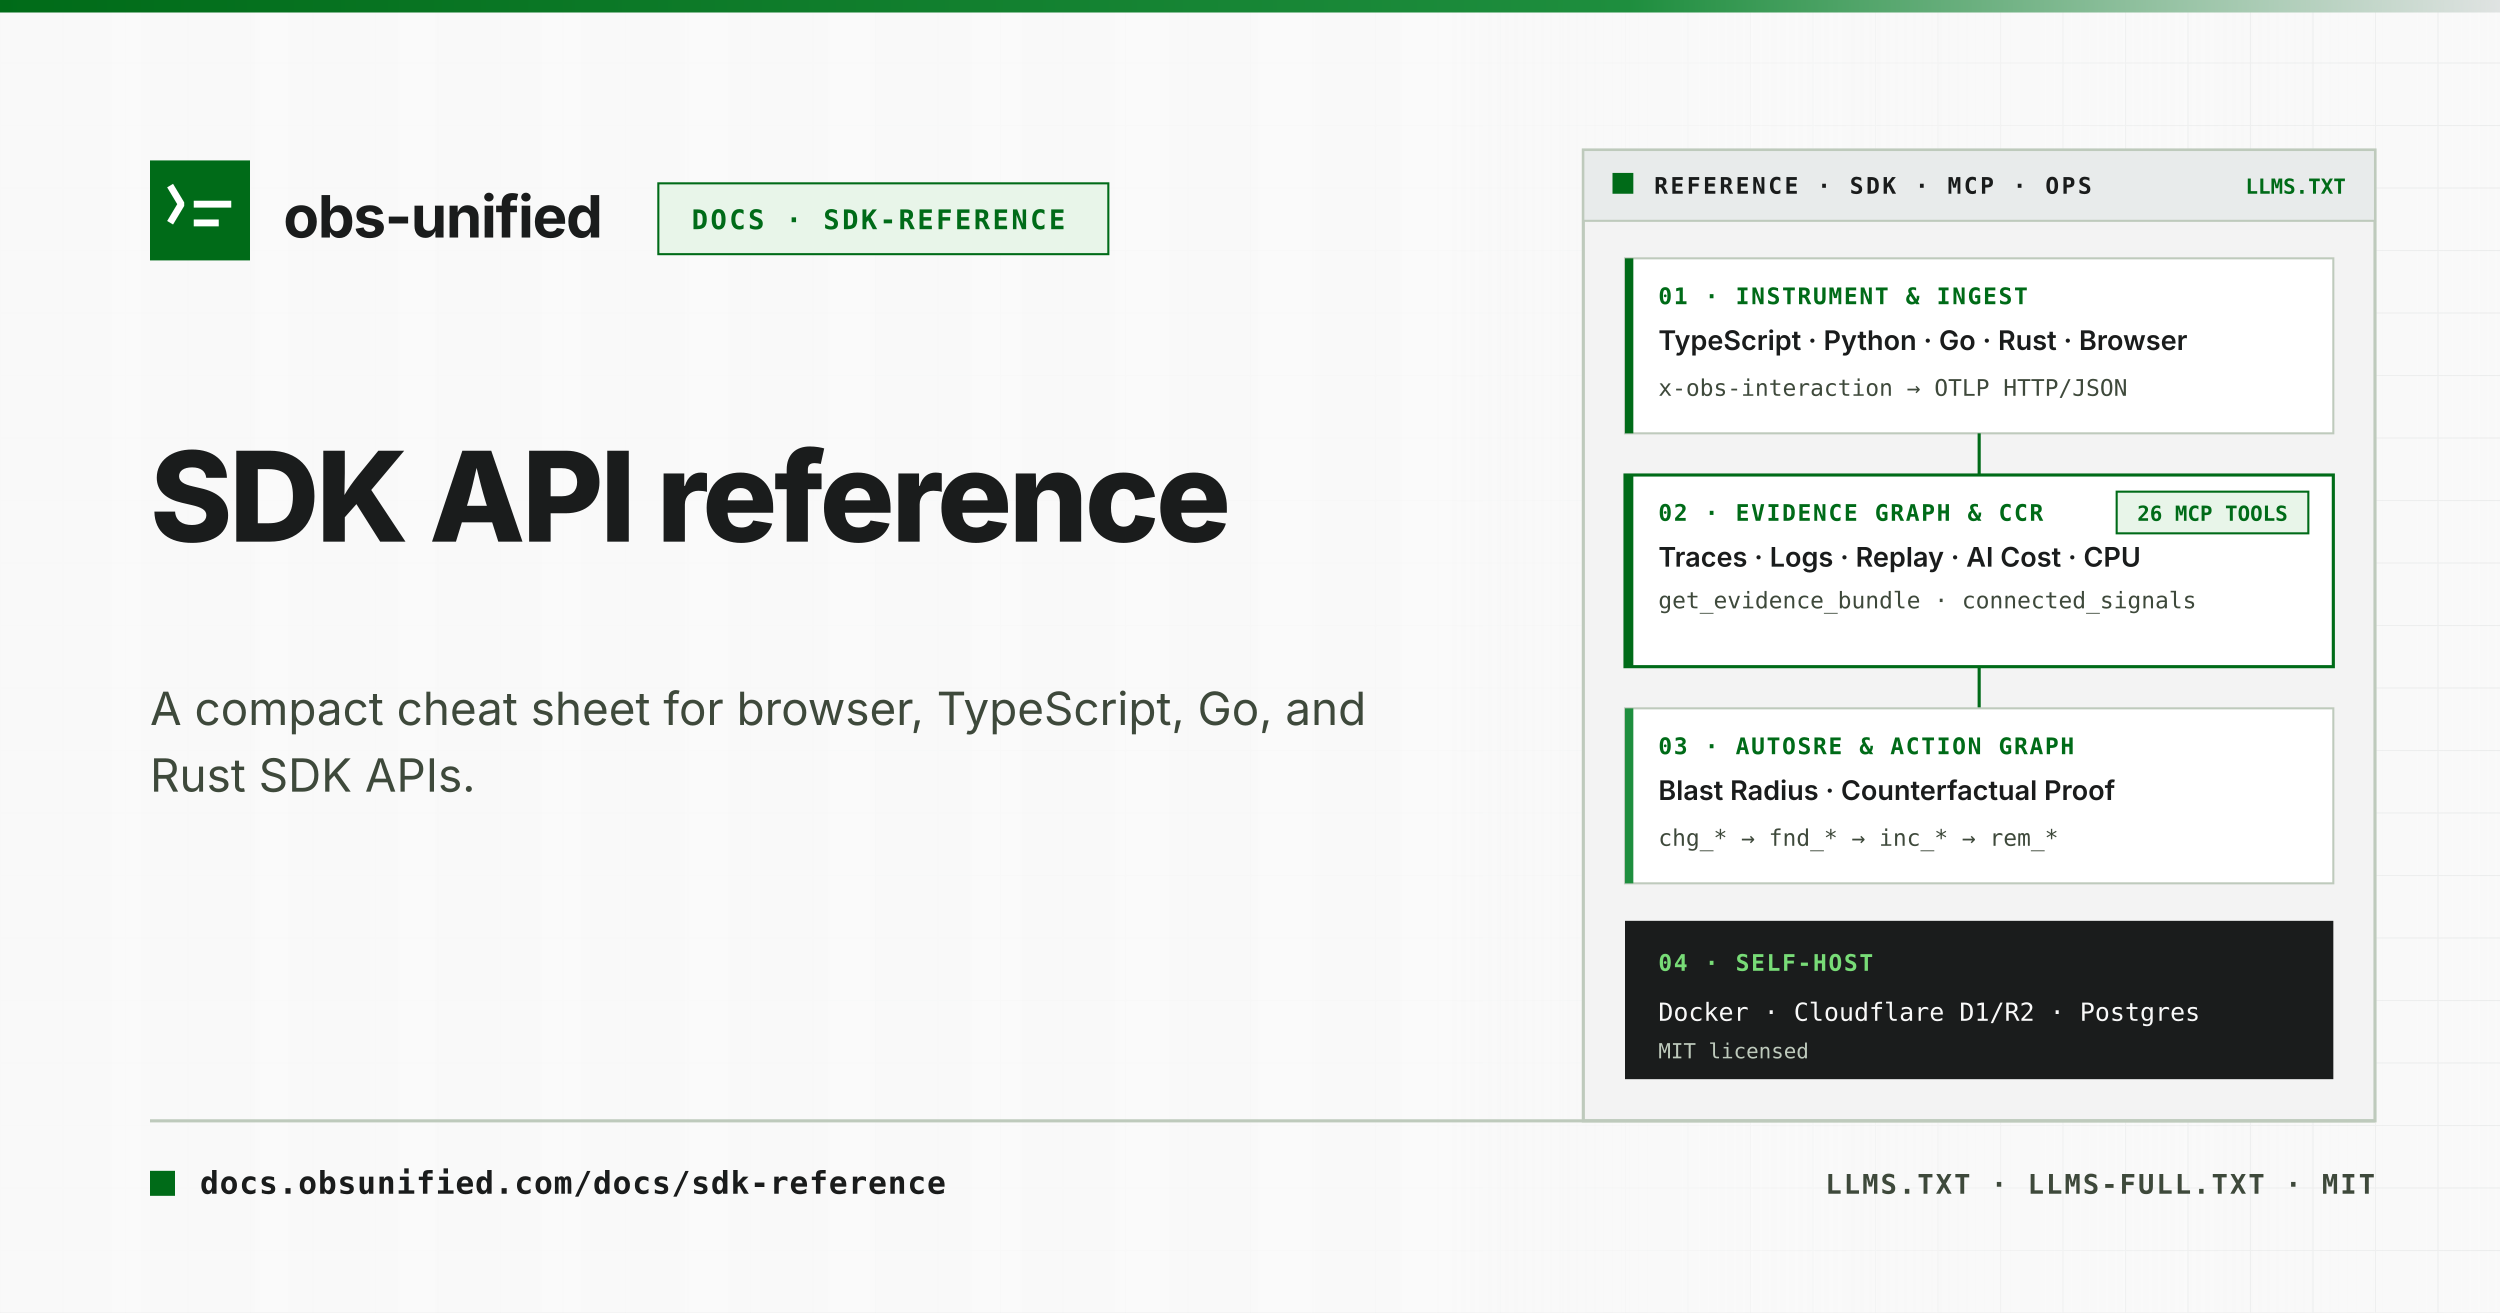
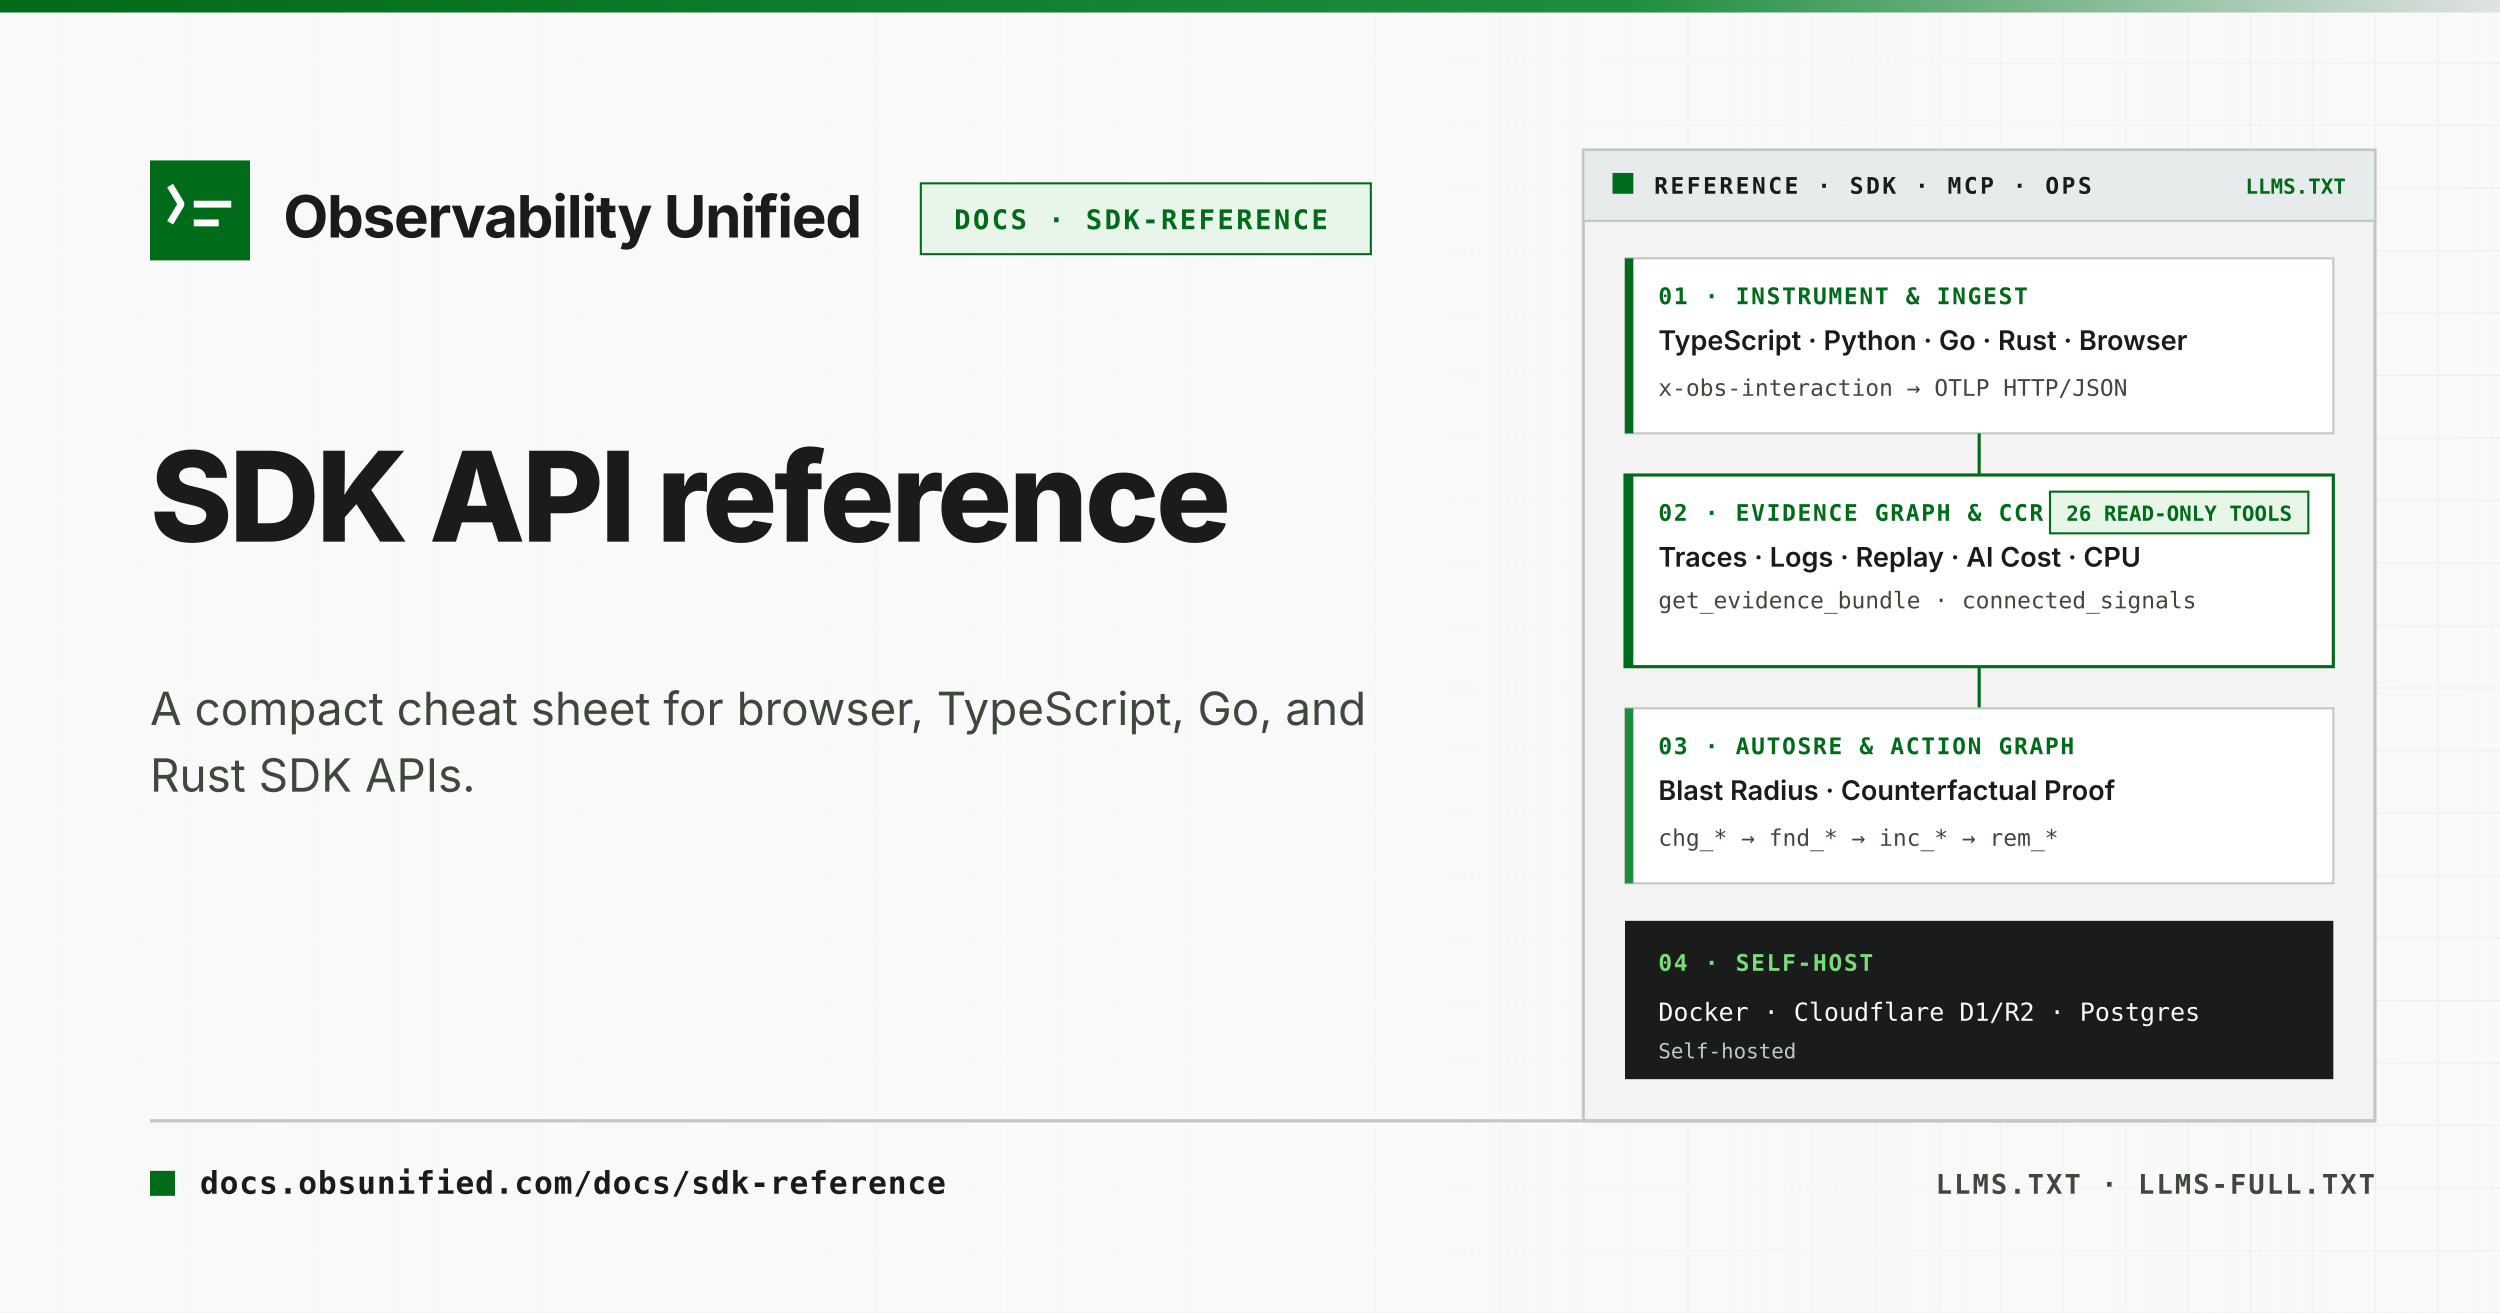
- <svg xmlns="http://www.w3.org/2000/svg" viewBox="0 0 1200 630" width="1200" height="630" role="img" aria-label="SDK API reference — obs-unified documentation">
+ <svg xmlns="http://www.w3.org/2000/svg" viewBox="0 0 1200 630" width="1200" height="630" role="img" aria-label="SDK API reference — Observability Unified documentation">
  <defs>
    <pattern id="grid" width="30" height="30" patternUnits="userSpaceOnUse">
      <path d="M 30 0 L 0 0 0 30" fill="none" stroke="#E2E4E4" stroke-width="1" />
    </pattern>
    <linearGradient id="surfaceFade" x1="0" y1="0" x2="1" y2="0">
      <stop offset="0%" stop-color="#F9F9F9" stop-opacity="0.97" />
      <stop offset="58%" stop-color="#F9F9F9" stop-opacity="0.93" />
      <stop offset="100%" stop-color="#F9F9F9" stop-opacity="0.45" />
    </linearGradient>
    <linearGradient id="accentBar" x1="0" y1="0" x2="1" y2="0">
      <stop offset="0%" stop-color="#006B18" />
      <stop offset="65%" stop-color="#1E8E3E" />
      <stop offset="100%" stop-color="#E2E4E4" />
    </linearGradient>
  </defs>
  <rect width="1200" height="630" fill="#F9F9F9" />
  <rect width="1200" height="630" fill="url(#grid)" />
  <rect width="1200" height="630" fill="url(#surfaceFade)" />
  <rect x="0" y="0" width="1200" height="6" fill="url(#accentBar)" />
  <g transform="translate(760, 72)">
    <rect x="0" y="0" width="380" height="466" fill="#F3F3F3" stroke="#BECABC" stroke-width="1.5" />
    <rect x="0" y="0" width="380" height="34" fill="#E8EBEB" stroke="#BECABC" stroke-width="1" />
    <rect x="14" y="11" width="10" height="10" fill="#006B18" />
    <text x="34" y="21" font-family="'JetBrains Mono', 'SFMono-Regular', Menlo, monospace" font-size="11" font-weight="700" fill="#1A1C1C" letter-spacing="1.2">REFERENCE · SDK · MCP · OPS</text>
    <text x="366" y="21" text-anchor="end" font-family="'JetBrains Mono', 'SFMono-Regular', Menlo, monospace" font-size="10" font-weight="600" fill="#006B18">LLMS.TXT</text>
    <rect x="20" y="52" width="340" height="84" fill="#FFFFFF" stroke="#BECABC" stroke-width="1" />
    <rect x="20" y="52" width="4" height="84" fill="#006B18" />
    <text x="36" y="74" font-family="'JetBrains Mono', 'SFMono-Regular', Menlo, monospace" font-size="11" font-weight="700" fill="#006B18" letter-spacing="0.8">01 · INSTRUMENT &amp; INGEST</text>
    <text x="36" y="96" font-family="'Inter', -apple-system, sans-serif" font-size="13" font-weight="600" fill="#1A1C1C">TypeScript · Python · Go · Rust · Browser</text>
    <text x="36" y="118" font-family="'JetBrains Mono', 'SFMono-Regular', Menlo, monospace" font-size="11" font-weight="500" fill="#3E493B">x-obs-interaction → OTLP HTTP/JSON</text>
    <line x1="190" y1="136" x2="190" y2="156" stroke="#006B18" stroke-width="1.5" />
    <rect x="20" y="156" width="340" height="92" fill="#FFFFFF" stroke="#006B18" stroke-width="1.5" />
    <rect x="20" y="156" width="4" height="92" fill="#006B18" />
    <text x="36" y="178" font-family="'JetBrains Mono', 'SFMono-Regular', Menlo, monospace" font-size="11" font-weight="700" fill="#006B18" letter-spacing="0.8">02 · EVIDENCE GRAPH &amp; CCR</text>
    <text x="36" y="200" font-family="'Inter', -apple-system, sans-serif" font-size="13" font-weight="600" fill="#1A1C1C">Traces · Logs · Replay · AI Cost · CPU</text>
    <text x="36" y="220" font-family="'JetBrains Mono', 'SFMono-Regular', Menlo, monospace" font-size="11" font-weight="500" fill="#3E493B">get_evidence_bundle · connected_signals</text>
-     <rect x="256" y="164" width="92" height="20" fill="#E8F5E9" stroke="#006B18" stroke-width="1" />
-     <text x="302" y="178" text-anchor="middle" font-family="'JetBrains Mono', 'SFMono-Regular', Menlo, monospace" font-size="10" font-weight="700" fill="#006B18">26 MCP TOOLS</text>
+     <rect x="224" y="164" width="124" height="20" fill="#E8F5E9" stroke="#006B18" stroke-width="1" />
+     <text x="286" y="178" text-anchor="middle" font-family="'JetBrains Mono', 'SFMono-Regular', Menlo, monospace" font-size="10" font-weight="700" fill="#006B18">26 READ-ONLY TOOLS</text>
    <line x1="190" y1="248" x2="190" y2="268" stroke="#006B18" stroke-width="1.5" />
    <rect x="20" y="268" width="340" height="84" fill="#FFFFFF" stroke="#BECABC" stroke-width="1" />
    <rect x="20" y="268" width="4" height="84" fill="#1E8E3E" />
    <text x="36" y="290" font-family="'JetBrains Mono', 'SFMono-Regular', Menlo, monospace" font-size="11" font-weight="700" fill="#006B18" letter-spacing="0.8">03 · AUTOSRE &amp; ACTION GRAPH</text>
    <text x="36" y="312" font-family="'Inter', -apple-system, sans-serif" font-size="13" font-weight="600" fill="#1A1C1C">Blast Radius · Counterfactual Proof</text>
    <text x="36" y="334" font-family="'JetBrains Mono', 'SFMono-Regular', Menlo, monospace" font-size="11" font-weight="500" fill="#3E493B">chg_* → fnd_* → inc_* → rem_*</text>
    <rect x="20" y="370" width="340" height="76" fill="#1A1C1C" />
    <text x="36" y="394" font-family="'JetBrains Mono', 'SFMono-Regular', Menlo, monospace" font-size="11" font-weight="700" fill="#78DC77" letter-spacing="0.8">04 · SELF-HOST</text>
    <text x="36" y="418" font-family="'JetBrains Mono', 'SFMono-Regular', Menlo, monospace" font-size="12" font-weight="500" fill="#F9F9F9">Docker · Cloudflare D1/R2 · Postgres</text>
-     <text x="36" y="436" font-family="'JetBrains Mono', 'SFMono-Regular', Menlo, monospace" font-size="10" font-weight="500" fill="#BECABC">MIT licensed</text>
+     <text x="36" y="436" font-family="'JetBrains Mono', 'SFMono-Regular', Menlo, monospace" font-size="10" font-weight="500" fill="#BECABC">Self-hosted</text>
  </g>
  <g transform="translate(72, 72)">
    <g transform="translate(0, 5) scale(1.5)">
      <rect width="32" height="32" fill="#006B18" />
      <path d="M7 9 L10 14 L7 19" fill="none" stroke="#FFFFFF" stroke-width="2.2" stroke-linejoin="bevel" stroke-linecap="square" />
      <rect x="14" y="12.9" width="12" height="2.2" fill="#FFFFFF" />
      <rect x="14" y="18.9" width="8" height="2.2" fill="#FFFFFF" />
    </g>
-     <text x="64" y="42" font-family="'Inter', -apple-system, BlinkMacSystemFont, 'Segoe UI', sans-serif" font-size="28" font-weight="700" fill="#1A1C1C" letter-spacing="-0.6">obs-unified</text>
-     <rect x="244" y="16" width="216" height="34" fill="#E8F5E9" stroke="#006B18" stroke-width="1" />
-     <text x="260" y="38" font-family="'JetBrains Mono', 'SFMono-Regular', Menlo, monospace" font-size="13" font-weight="700" fill="#006B18" letter-spacing="1.2">DOCS · SDK-REFERENCE</text>
+     <text x="64" y="42" font-family="'Inter', -apple-system, BlinkMacSystemFont, 'Segoe UI', sans-serif" font-size="28" font-weight="700" fill="#1A1C1C" letter-spacing="-0.6">Observability Unified</text>
+     <rect x="370" y="16" width="216" height="34" fill="#E8F5E9" stroke="#006B18" stroke-width="1" />
+     <text x="386" y="38" font-family="'JetBrains Mono', 'SFMono-Regular', Menlo, monospace" font-size="13" font-weight="700" fill="#006B18" letter-spacing="1.2">DOCS · SDK-REFERENCE</text>
  </g>
  <text x="72" y="260" font-family="'Inter', -apple-system, BlinkMacSystemFont, 'Segoe UI', sans-serif" font-size="60" font-weight="800" fill="#1A1C1C" letter-spacing="-1.6">SDK API reference</text>
  <text x="72" y="348" font-family="'Inter', -apple-system, BlinkMacSystemFont, 'Segoe UI', sans-serif" font-size="22" font-weight="400" fill="#3E493B">A compact cheat sheet for browser, TypeScript, Go, and</text>
  <text x="72" y="380" font-family="'Inter', -apple-system, BlinkMacSystemFont, 'Segoe UI', sans-serif" font-size="22" font-weight="400" fill="#3E493B">Rust SDK APIs.</text>
  <line x1="72" y1="538" x2="1140" y2="538" stroke="#BECABC" stroke-width="1.5" />
  <rect x="72" y="562" width="12" height="12" fill="#006B18" />
  <text x="96" y="573" font-family="'JetBrains Mono', 'SFMono-Regular', Menlo, monospace" font-size="15" font-weight="700" fill="#1A1C1C" letter-spacing="0.4">docs.obsunified.com/docs/sdk-reference</text>
-   <text x="1140" y="573" text-anchor="end" font-family="'JetBrains Mono', 'SFMono-Regular', Menlo, monospace" font-size="13" font-weight="600" fill="#3E493B" letter-spacing="1">LLMS.TXT · LLMS-FULL.TXT · MIT</text>
+   <text x="1140" y="573" text-anchor="end" font-family="'JetBrains Mono', 'SFMono-Regular', Menlo, monospace" font-size="13" font-weight="600" fill="#3E493B" letter-spacing="1">LLMS.TXT · LLMS-FULL.TXT</text>
</svg>
